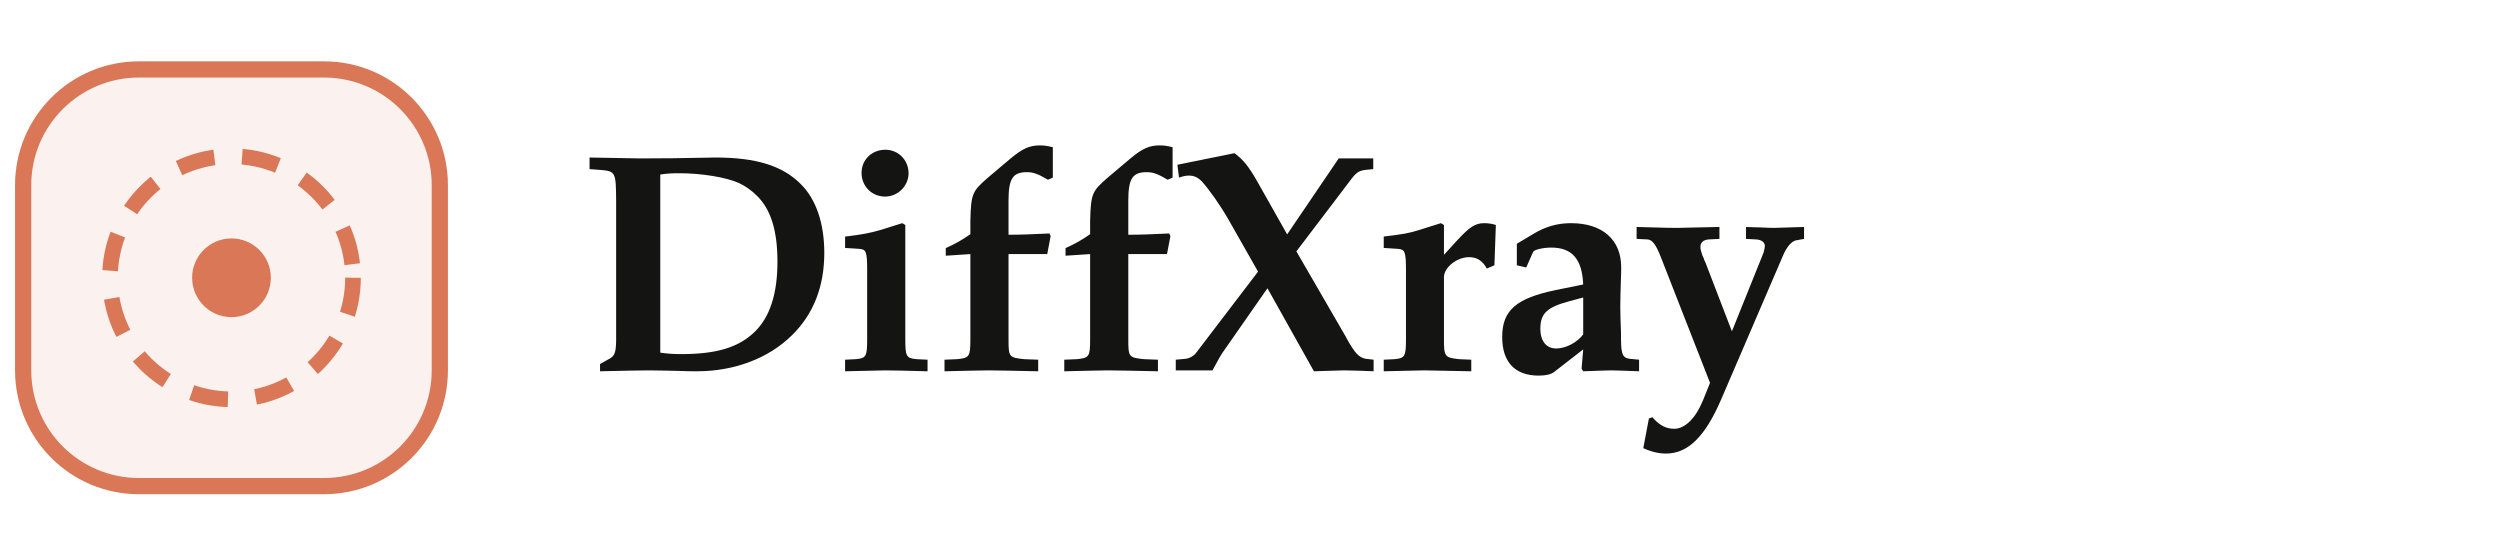
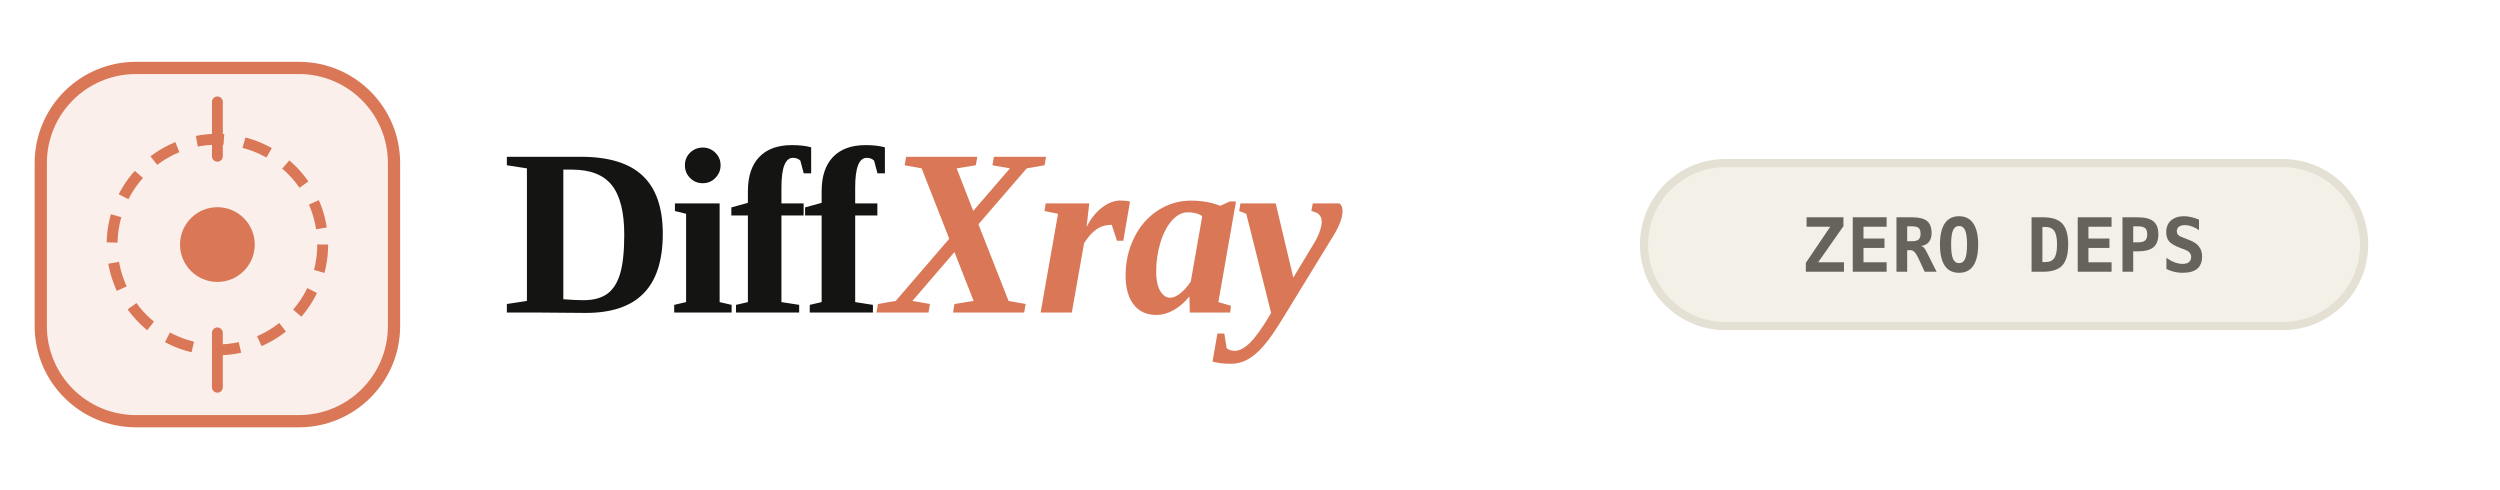
- <svg xmlns="http://www.w3.org/2000/svg" viewBox="0 0 216 48" width="216" height="48" role="img" aria-label="DiffXray">
-   <rect x="2" y="6" width="36" height="36" rx="10" fill="#D97757" fill-opacity="0.10" stroke="#D97757" stroke-width="1.4" />
-   <circle cx="20" cy="24" r="10.5" fill="none" stroke="#D97757" stroke-width="1.35" stroke-dasharray="3.2 2.4" />
-   <circle cx="20" cy="24" r="3.4" fill="#D97757" />
-   <text x="50" y="32" font-family="Georgia, 'Iowan Old Style', 'Palatino Linotype', 'Times New Roman', serif" font-size="27" font-weight="600" letter-spacing="-0.4" fill="#141413">DiffXray</text>
+ <svg xmlns="http://www.w3.org/2000/svg" viewBox="0 0 368 72" width="368" height="72" role="img" aria-label="DiffXray">
+   <rect x="6" y="10" width="52" height="52" rx="14" fill="#D97757" fill-opacity="0.12" stroke="#D97757" stroke-width="1.8" />
+   <circle cx="32" cy="36" r="15.5" fill="none" stroke="#D97757" stroke-width="1.6" stroke-dasharray="4 3" />
+   <circle cx="32" cy="36" r="5.5" fill="#D97757" />
+   <line x1="32" y1="15" x2="32" y2="23" stroke="#D97757" stroke-width="1.6" stroke-linecap="round" />
+   <line x1="32" y1="49" x2="32" y2="57" stroke="#D97757" stroke-width="1.6" stroke-linecap="round" />
+   <text x="74" y="46" font-family="Georgia, 'Newsreader', 'Times New Roman', serif" font-size="35" font-weight="600" letter-spacing="-0.8" fill="#141413">Diff<tspan fill="#D97757" font-style="italic">Xray</tspan>
+   </text>
+   <rect x="242" y="24" width="106" height="24" rx="12" fill="#F3F0E8" stroke="#E4E0D4" stroke-width="1.2" />
+   <text x="295" y="40" text-anchor="middle" font-family="ui-monospace, SFMono-Regular, Menlo, Consolas, monospace" font-size="11" font-weight="600" fill="#66635B">ZERO DEPS</text>
</svg>
